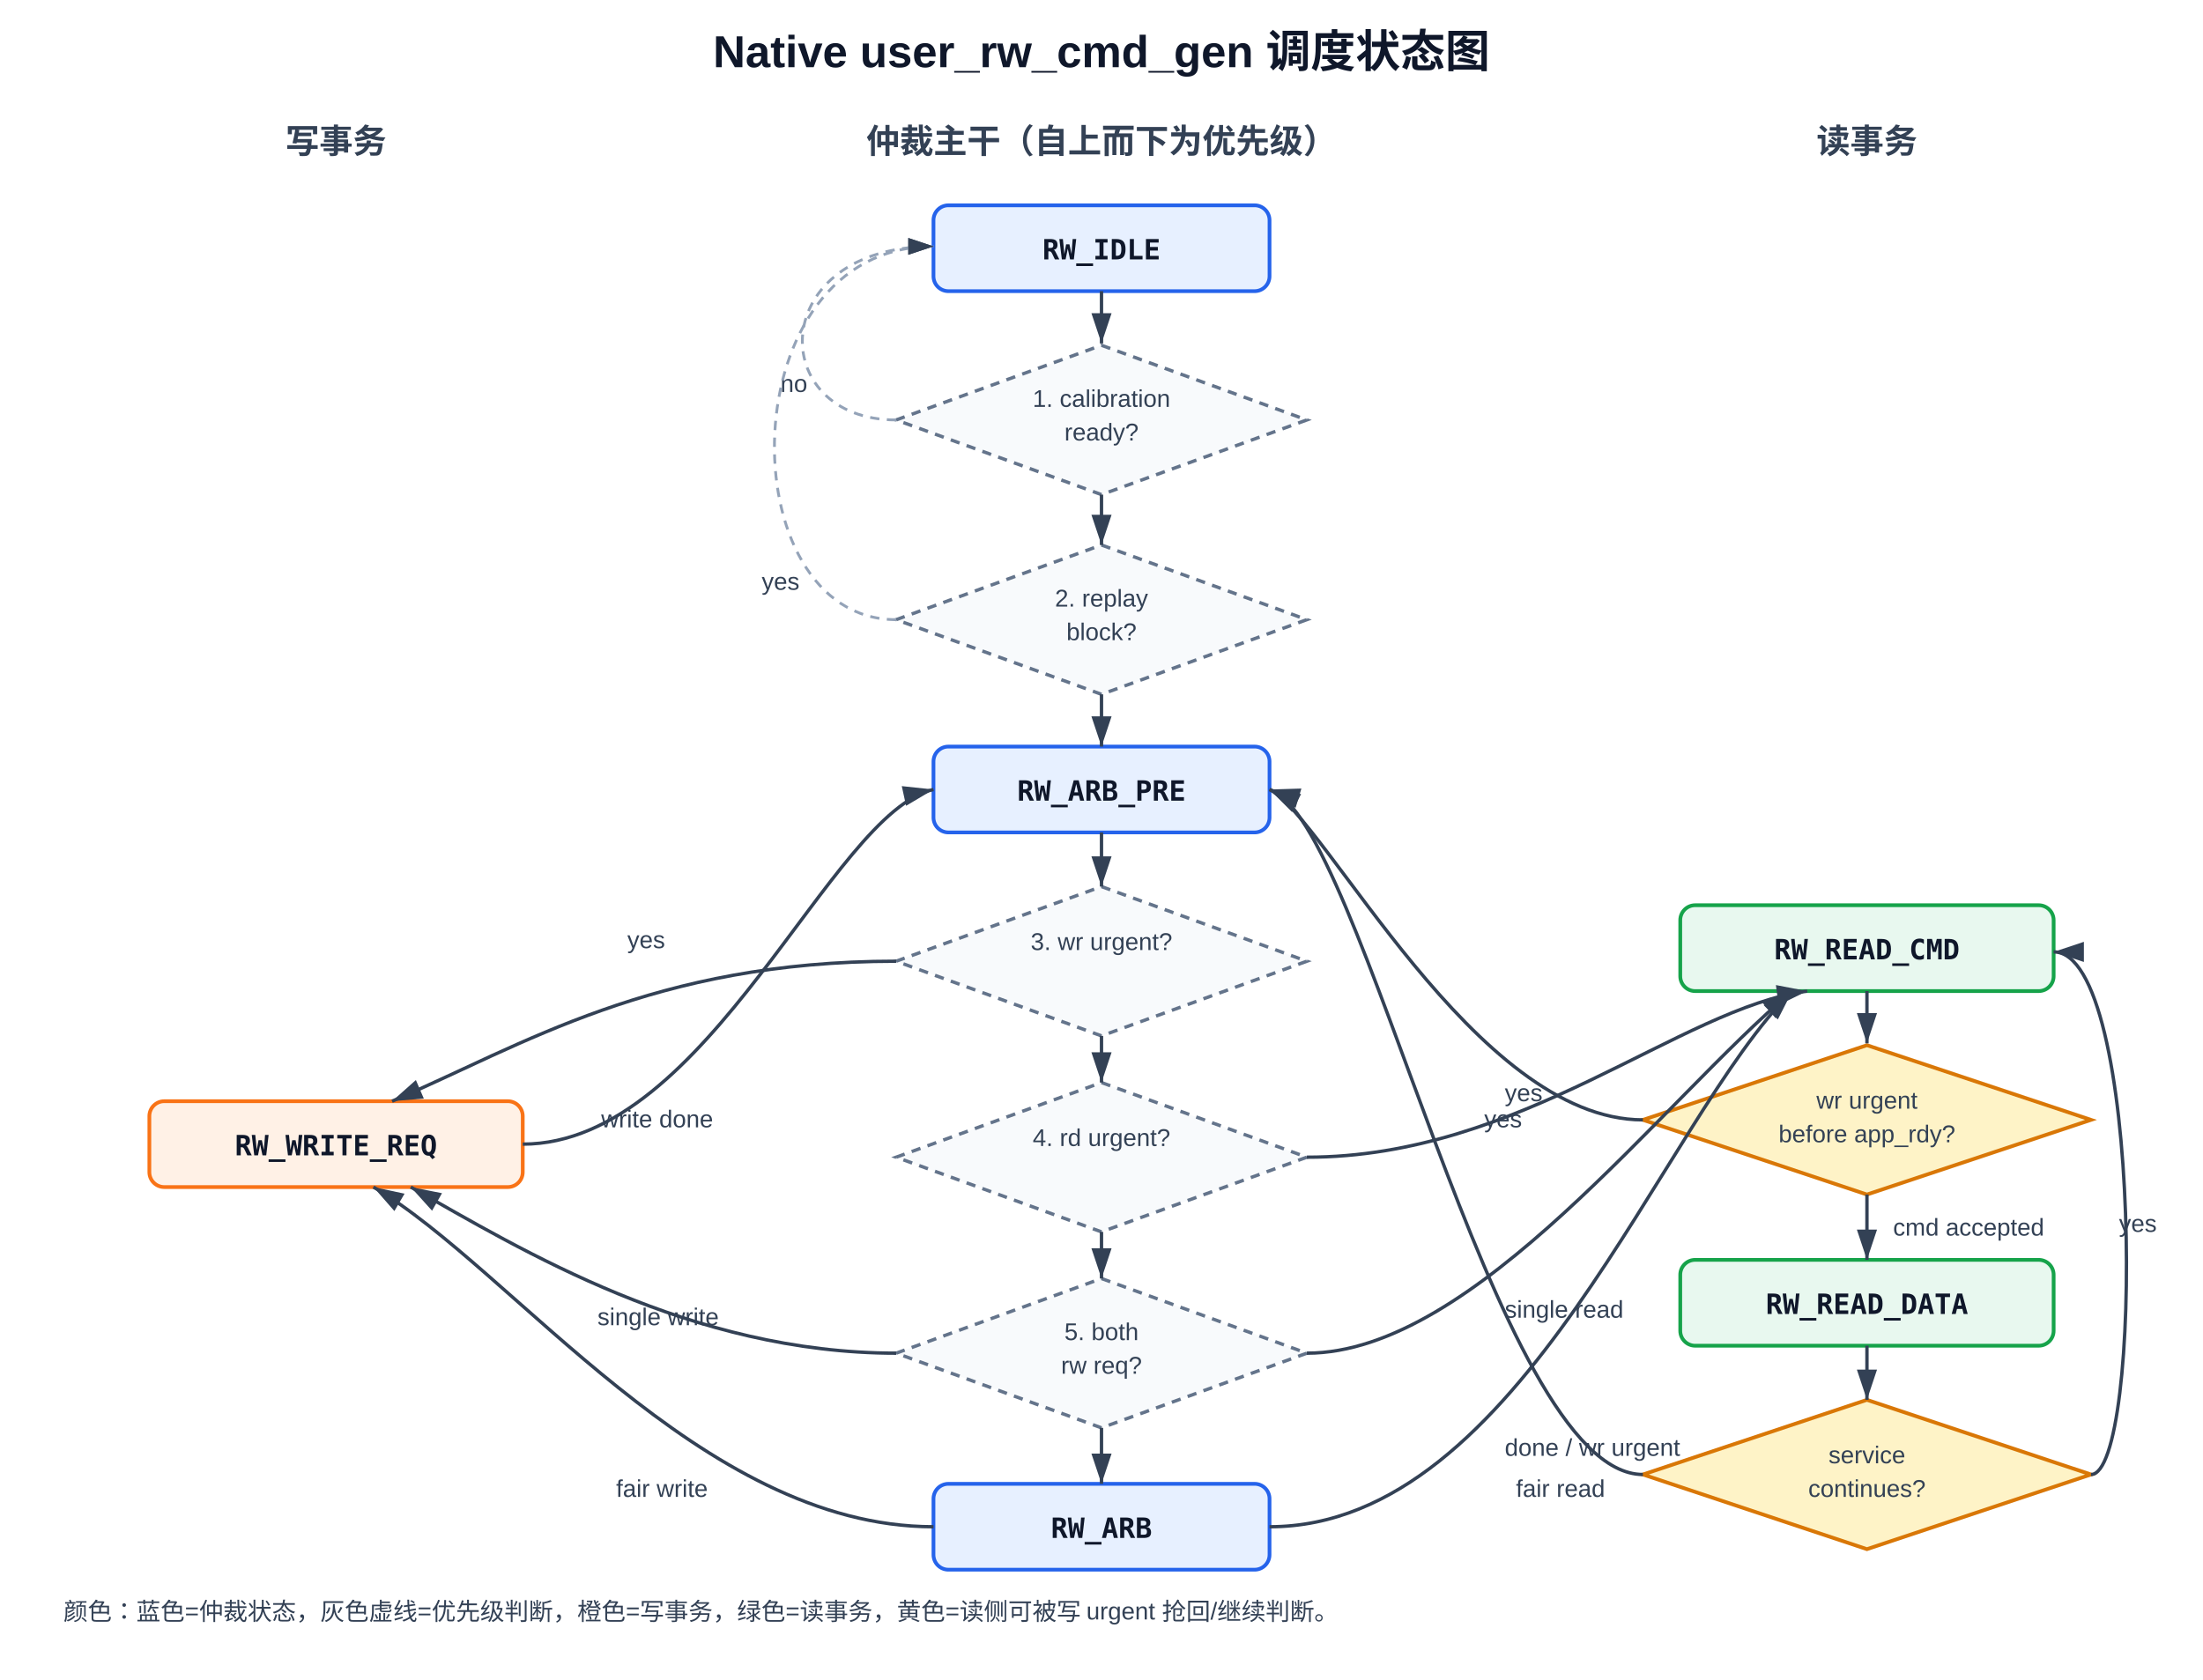
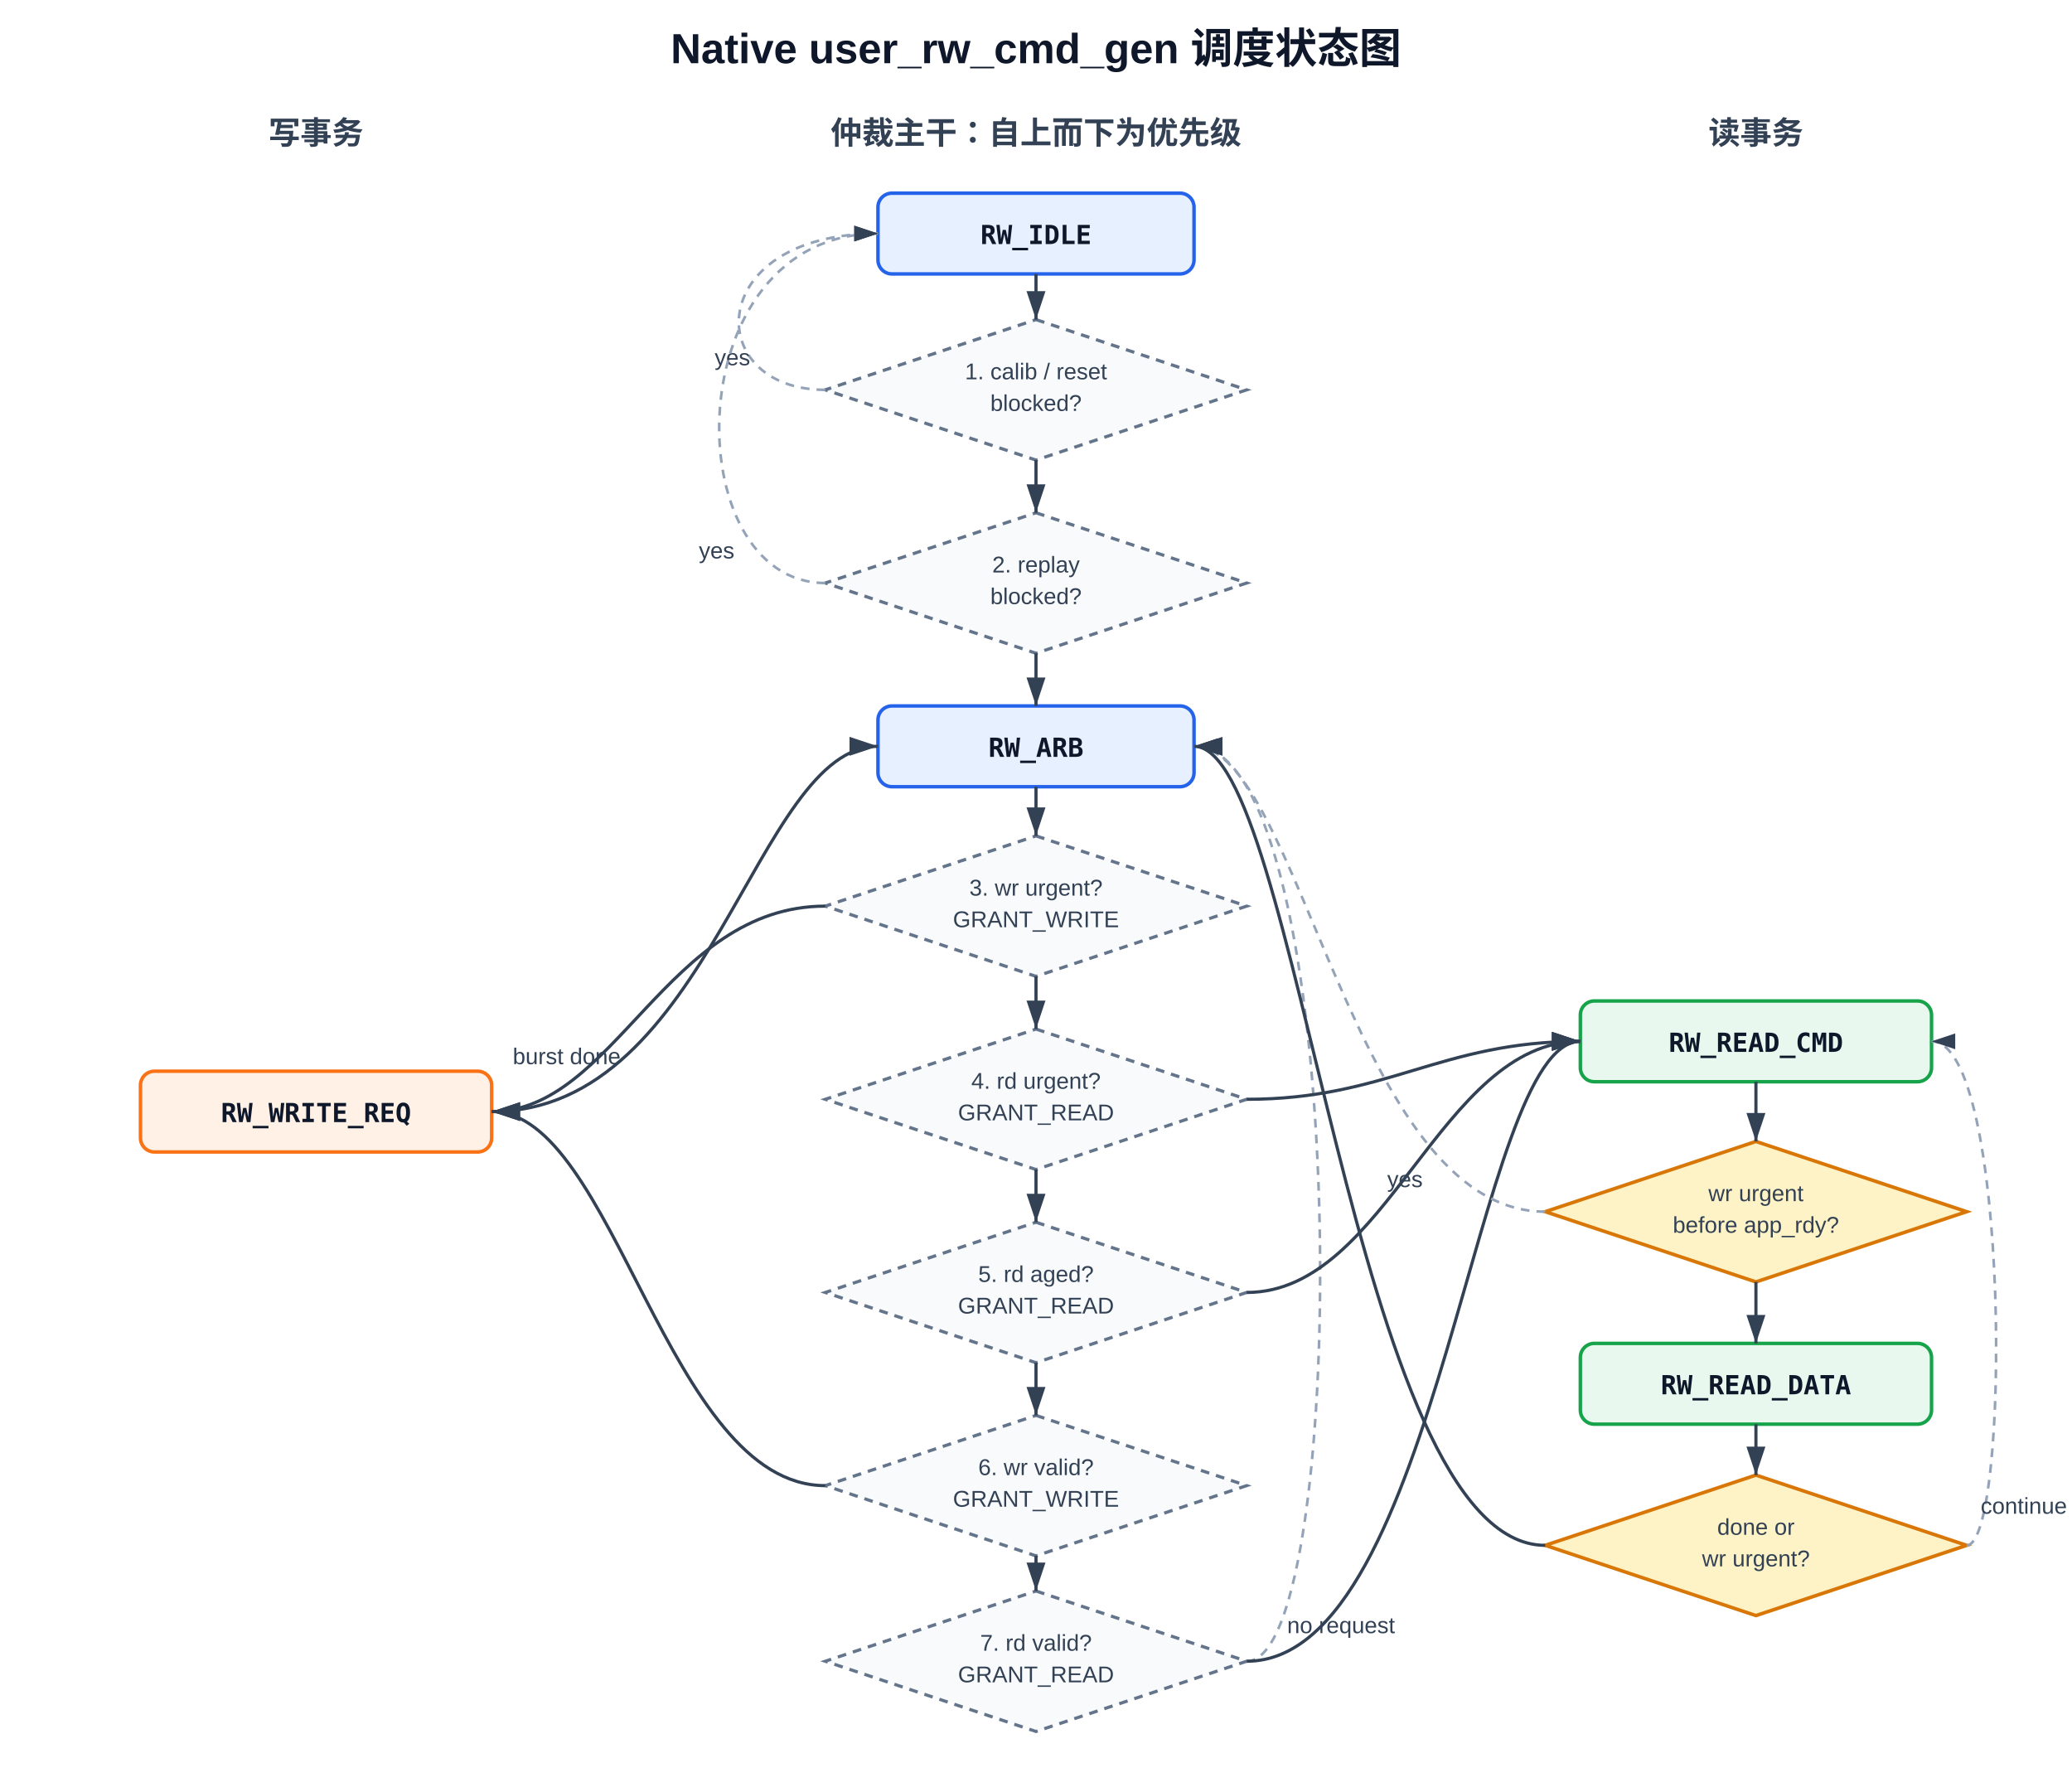
- <svg xmlns="http://www.w3.org/2000/svg" width="1180" height="900" viewBox="0 0 1180 900">
+ <svg xmlns="http://www.w3.org/2000/svg" width="1180" height="1020" viewBox="0 0 1180 1020">
  <defs>
    <marker id="arrow" markerWidth="10" markerHeight="10" refX="9" refY="3" orient="auto" markerUnits="strokeWidth">
      <path d="M0,0 L0,6 L9,3 z" fill="#334155" />
    </marker>
    <style>
      .title { font: 700 24px Arial, "Microsoft YaHei", sans-serif; fill: #0f172a; }
      .head { font: 700 18px Arial, "Microsoft YaHei", sans-serif; fill: #334155; }
      .node { font: 700 15px Consolas, "Microsoft YaHei", monospace; fill: #0f172a; }
      .small { font: 13px Arial, "Microsoft YaHei", sans-serif; fill: #334155; }
      .line { stroke: #334155; stroke-width: 1.8; fill: none; marker-end: url(#arrow); }
      .soft { stroke: #94a3b8; stroke-width: 1.5; stroke-dasharray: 5 4; fill: none; marker-end: url(#arrow); }
      .arb { fill: #e7f0ff; stroke: #2563eb; stroke-width: 2; }
      .gate { fill: #f8fafc; stroke: #64748b; stroke-width: 1.8; stroke-dasharray: 5 4; }
      .write { fill: #fff1e6; stroke: #f97316; stroke-width: 2; }
      .read { fill: #e8f8ef; stroke: #16a34a; stroke-width: 2; }
      .preempt { fill: #fef3c7; stroke: #d97706; stroke-width: 2; }
    </style>
  </defs>
  <text x="590" y="36" text-anchor="middle" class="title">Native user_rw_cmd_gen 调度状态图</text>
  <text x="180" y="82" text-anchor="middle" class="head">写事务</text>
-   <text x="590" y="82" text-anchor="middle" class="head">仲裁主干（自上而下为优先级）</text>
+   <text x="590" y="82" text-anchor="middle" class="head">仲裁主干：自上而下为优先级</text>
  <text x="1000" y="82" text-anchor="middle" class="head">读事务</text>
  <rect x="500" y="110" width="180" height="46" rx="8" class="arb" />
  <text x="590" y="139" text-anchor="middle" class="node">RW_IDLE</text>
-   <polygon points="590,185 700,225 590,265 480,225" class="gate" />
-   <text x="590" y="218" text-anchor="middle" class="small">1. calibration</text>
-   <text x="590" y="236" text-anchor="middle" class="small">ready?</text>
-   <polygon points="590,292 700,332 590,372 480,332" class="gate" />
-   <text x="590" y="325" text-anchor="middle" class="small">2. replay</text>
-   <text x="590" y="343" text-anchor="middle" class="small">block?</text>
-   <rect x="500" y="400" width="180" height="46" rx="8" class="arb" />
-   <text x="590" y="429" text-anchor="middle" class="node">RW_ARB_PRE</text>
-   <polygon points="590,475 700,515 590,555 480,515" class="gate" />
-   <text x="590" y="509" text-anchor="middle" class="small">3. wr urgent?</text>
-   <polygon points="590,580 700,620 590,660 480,620" class="gate" />
-   <text x="590" y="614" text-anchor="middle" class="small">4. rd urgent?</text>
-   <polygon points="590,685 700,725 590,765 480,725" class="gate" />
-   <text x="590" y="718" text-anchor="middle" class="small">5. both</text>
-   <text x="590" y="736" text-anchor="middle" class="small">rw req?</text>
-   <rect x="500" y="795" width="180" height="46" rx="8" class="arb" />
-   <text x="590" y="824" text-anchor="middle" class="node">RW_ARB</text>
-   <rect x="80" y="590" width="200" height="46" rx="8" class="write" />
-   <text x="180" y="619" text-anchor="middle" class="node">RW_WRITE_REQ</text>
-   <rect x="900" y="485" width="200" height="46" rx="8" class="read" />
-   <text x="1000" y="514" text-anchor="middle" class="node">RW_READ_CMD</text>
-   <polygon points="1000,560 1120,600 1000,640 880,600" class="preempt" />
-   <text x="1000" y="594" text-anchor="middle" class="small">wr urgent</text>
-   <text x="1000" y="612" text-anchor="middle" class="small">before app_rdy?</text>
-   <rect x="900" y="675" width="200" height="46" rx="8" class="read" />
-   <text x="1000" y="704" text-anchor="middle" class="node">RW_READ_DATA</text>
-   <polygon points="1000,750 1120,790 1000,830 880,790" class="preempt" />
-   <text x="1000" y="784" text-anchor="middle" class="small">service</text>
-   <text x="1000" y="802" text-anchor="middle" class="small">continues?</text>
-   <path d="M590 156 L590 184" class="line" />
-   <path d="M590 265 L590 292" class="line" />
-   <path d="M590 372 L590 400" class="line" />
-   <path d="M590 446 L590 475" class="line" />
-   <path d="M590 555 L590 580" class="line" />
-   <path d="M590 660 L590 685" class="line" />
-   <path d="M590 765 L590 795" class="line" />
-   <path d="M480 225 C410 225 410 132 500 132" class="soft" />
-   <text x="418" y="210" class="small">no</text>
-   <path d="M480 332 C390 332 390 132 500 132" class="soft" />
-   <text x="408" y="316" class="small">yes</text>
-   <path d="M480 515 C350 515 280 560 210 590" class="line" />
-   <text x="336" y="508" class="small">yes</text>
-   <path d="M700 620 C815 620 900 540 968 531" class="line" />
-   <text x="795" y="604" class="small">yes</text>
-   <path d="M500 818 C375 818 275 680 200 636" class="line" />
-   <text x="330" y="802" class="small">fair write</text>
-   <path d="M680 818 C815 818 890 600 960 531" class="line" />
-   <text x="812" y="802" class="small">fair read</text>
-   <path d="M480 725 C370 725 280 670 220 636" class="line" />
-   <text x="320" y="710" class="small">single write</text>
-   <path d="M700 725 C790 725 890 590 960 531" class="line" />
-   <text x="806" y="706" class="small">single read</text>
-   <path d="M280 613 C380 613 445 435 500 423" class="line" />
-   <text x="322" y="604" class="small">write done</text>
-   <path d="M1000 531 L1000 559" class="line" />
-   <path d="M880 600 C790 600 710 438 680 423" class="line" />
-   <text x="806" y="590" class="small">yes</text>
-   <path d="M1000 640 L1000 675" class="line" />
-   <text x="1014" y="662" class="small">cmd accepted</text>
-   <path d="M1000 721 L1000 750" class="line" />
-   <path d="M880 790 C800 790 730 438 680 423" class="line" />
-   <text x="806" y="780" class="small">done / wr urgent</text>
-   <path d="M1120 790 C1148 790 1148 510 1100 510" class="line" />
-   <text x="1135" y="660" class="small">yes</text>
-   <text x="34" y="868" class="small">颜色：蓝色=仲裁状态，灰色虚线=优先级判断，橙色=写事务，绿色=读事务，黄色=读侧可被写 urgent 抢回/继续判断。</text>
+   <polygon points="590,182 710,222 590,262 470,222" class="gate" />
+   <text x="590" y="216" text-anchor="middle" class="small">1. calib / reset</text>
+   <text x="590" y="234" text-anchor="middle" class="small">blocked?</text>
+   <polygon points="590,292 710,332 590,372 470,332" class="gate" />
+   <text x="590" y="326" text-anchor="middle" class="small">2. replay</text>
+   <text x="590" y="344" text-anchor="middle" class="small">blocked?</text>
+   <rect x="500" y="402" width="180" height="46" rx="8" class="arb" />
+   <text x="590" y="431" text-anchor="middle" class="node">RW_ARB</text>
+   <polygon points="590,476 710,516 590,556 470,516" class="gate" />
+   <text x="590" y="510" text-anchor="middle" class="small">3. wr urgent?</text>
+   <text x="590" y="528" text-anchor="middle" class="small">GRANT_WRITE</text>
+   <polygon points="590,586 710,626 590,666 470,626" class="gate" />
+   <text x="590" y="620" text-anchor="middle" class="small">4. rd urgent?</text>
+   <text x="590" y="638" text-anchor="middle" class="small">GRANT_READ</text>
+   <polygon points="590,696 710,736 590,776 470,736" class="gate" />
+   <text x="590" y="730" text-anchor="middle" class="small">5. rd aged?</text>
+   <text x="590" y="748" text-anchor="middle" class="small">GRANT_READ</text>
+   <polygon points="590,806 710,846 590,886 470,846" class="gate" />
+   <text x="590" y="840" text-anchor="middle" class="small">6. wr valid?</text>
+   <text x="590" y="858" text-anchor="middle" class="small">GRANT_WRITE</text>
+   <polygon points="590,906 710,946 590,986 470,946" class="gate" />
+   <text x="590" y="940" text-anchor="middle" class="small">7. rd valid?</text>
+   <text x="590" y="958" text-anchor="middle" class="small">GRANT_READ</text>
+   <rect x="80" y="610" width="200" height="46" rx="8" class="write" />
+   <text x="180" y="639" text-anchor="middle" class="node">RW_WRITE_REQ</text>
+   <rect x="900" y="570" width="200" height="46" rx="8" class="read" />
+   <text x="1000" y="599" text-anchor="middle" class="node">RW_READ_CMD</text>
+   <polygon points="1000,650 1120,690 1000,730 880,690" class="preempt" />
+   <text x="1000" y="684" text-anchor="middle" class="small">wr urgent</text>
+   <text x="1000" y="702" text-anchor="middle" class="small">before app_rdy?</text>
+   <rect x="900" y="765" width="200" height="46" rx="8" class="read" />
+   <text x="1000" y="794" text-anchor="middle" class="node">RW_READ_DATA</text>
+   <polygon points="1000,840 1120,880 1000,920 880,880" class="preempt" />
+   <text x="1000" y="874" text-anchor="middle" class="small">done or</text>
+   <text x="1000" y="892" text-anchor="middle" class="small">wr urgent?</text>
+   <path d="M590 156 L590 182" class="line" />
+   <path d="M590 262 L590 292" class="line" />
+   <path d="M590 372 L590 402" class="line" />
+   <path d="M590 448 L590 476" class="line" />
+   <path d="M590 556 L590 586" class="line" />
+   <path d="M590 666 L590 696" class="line" />
+   <path d="M590 776 L590 806" class="line" />
+   <path d="M590 886 L590 906" class="line" />
+   <path d="M470 222 C400 222 400 133 500 133" class="soft" />
+   <text x="407" y="208" class="small">yes</text>
+   <path d="M470 332 C385 332 385 133 500 133" class="soft" />
+   <text x="398" y="318" class="small">yes</text>
+   <path d="M710 946 C770 946 770 425 680 425" class="soft" />
+   <text x="733" y="930" class="small">no request</text>
+   <path d="M470 516 C380 516 350 633 280 633" class="line" />
+   <path d="M470 846 C380 846 350 633 280 633" class="line" />
+   <path d="M710 626 C790 626 820 593 900 593" class="line" />
+   <path d="M710 736 C790 736 820 593 900 593" class="line" />
+   <path d="M710 946 C820 946 840 593 900 593" class="line" />
+   <path d="M280 633 C405 633 430 425 500 425" class="line" />
+   <text x="292" y="606" class="small">burst done</text>
+   <path d="M1000 616 L1000 650" class="line" />
+   <path d="M880 690 C770 690 740 425 680 425" class="soft" />
+   <text x="790" y="676" class="small">yes</text>
+   <path d="M1000 730 L1000 765" class="line" />
+   <path d="M1000 811 L1000 840" class="line" />
+   <path d="M880 880 C770 880 740 425 680 425" class="line" />
+   <path d="M1120 880 C1145 880 1145 593 1100 593" class="soft" />
+   <text x="1128" y="862" class="small">continue</text>
</svg>
